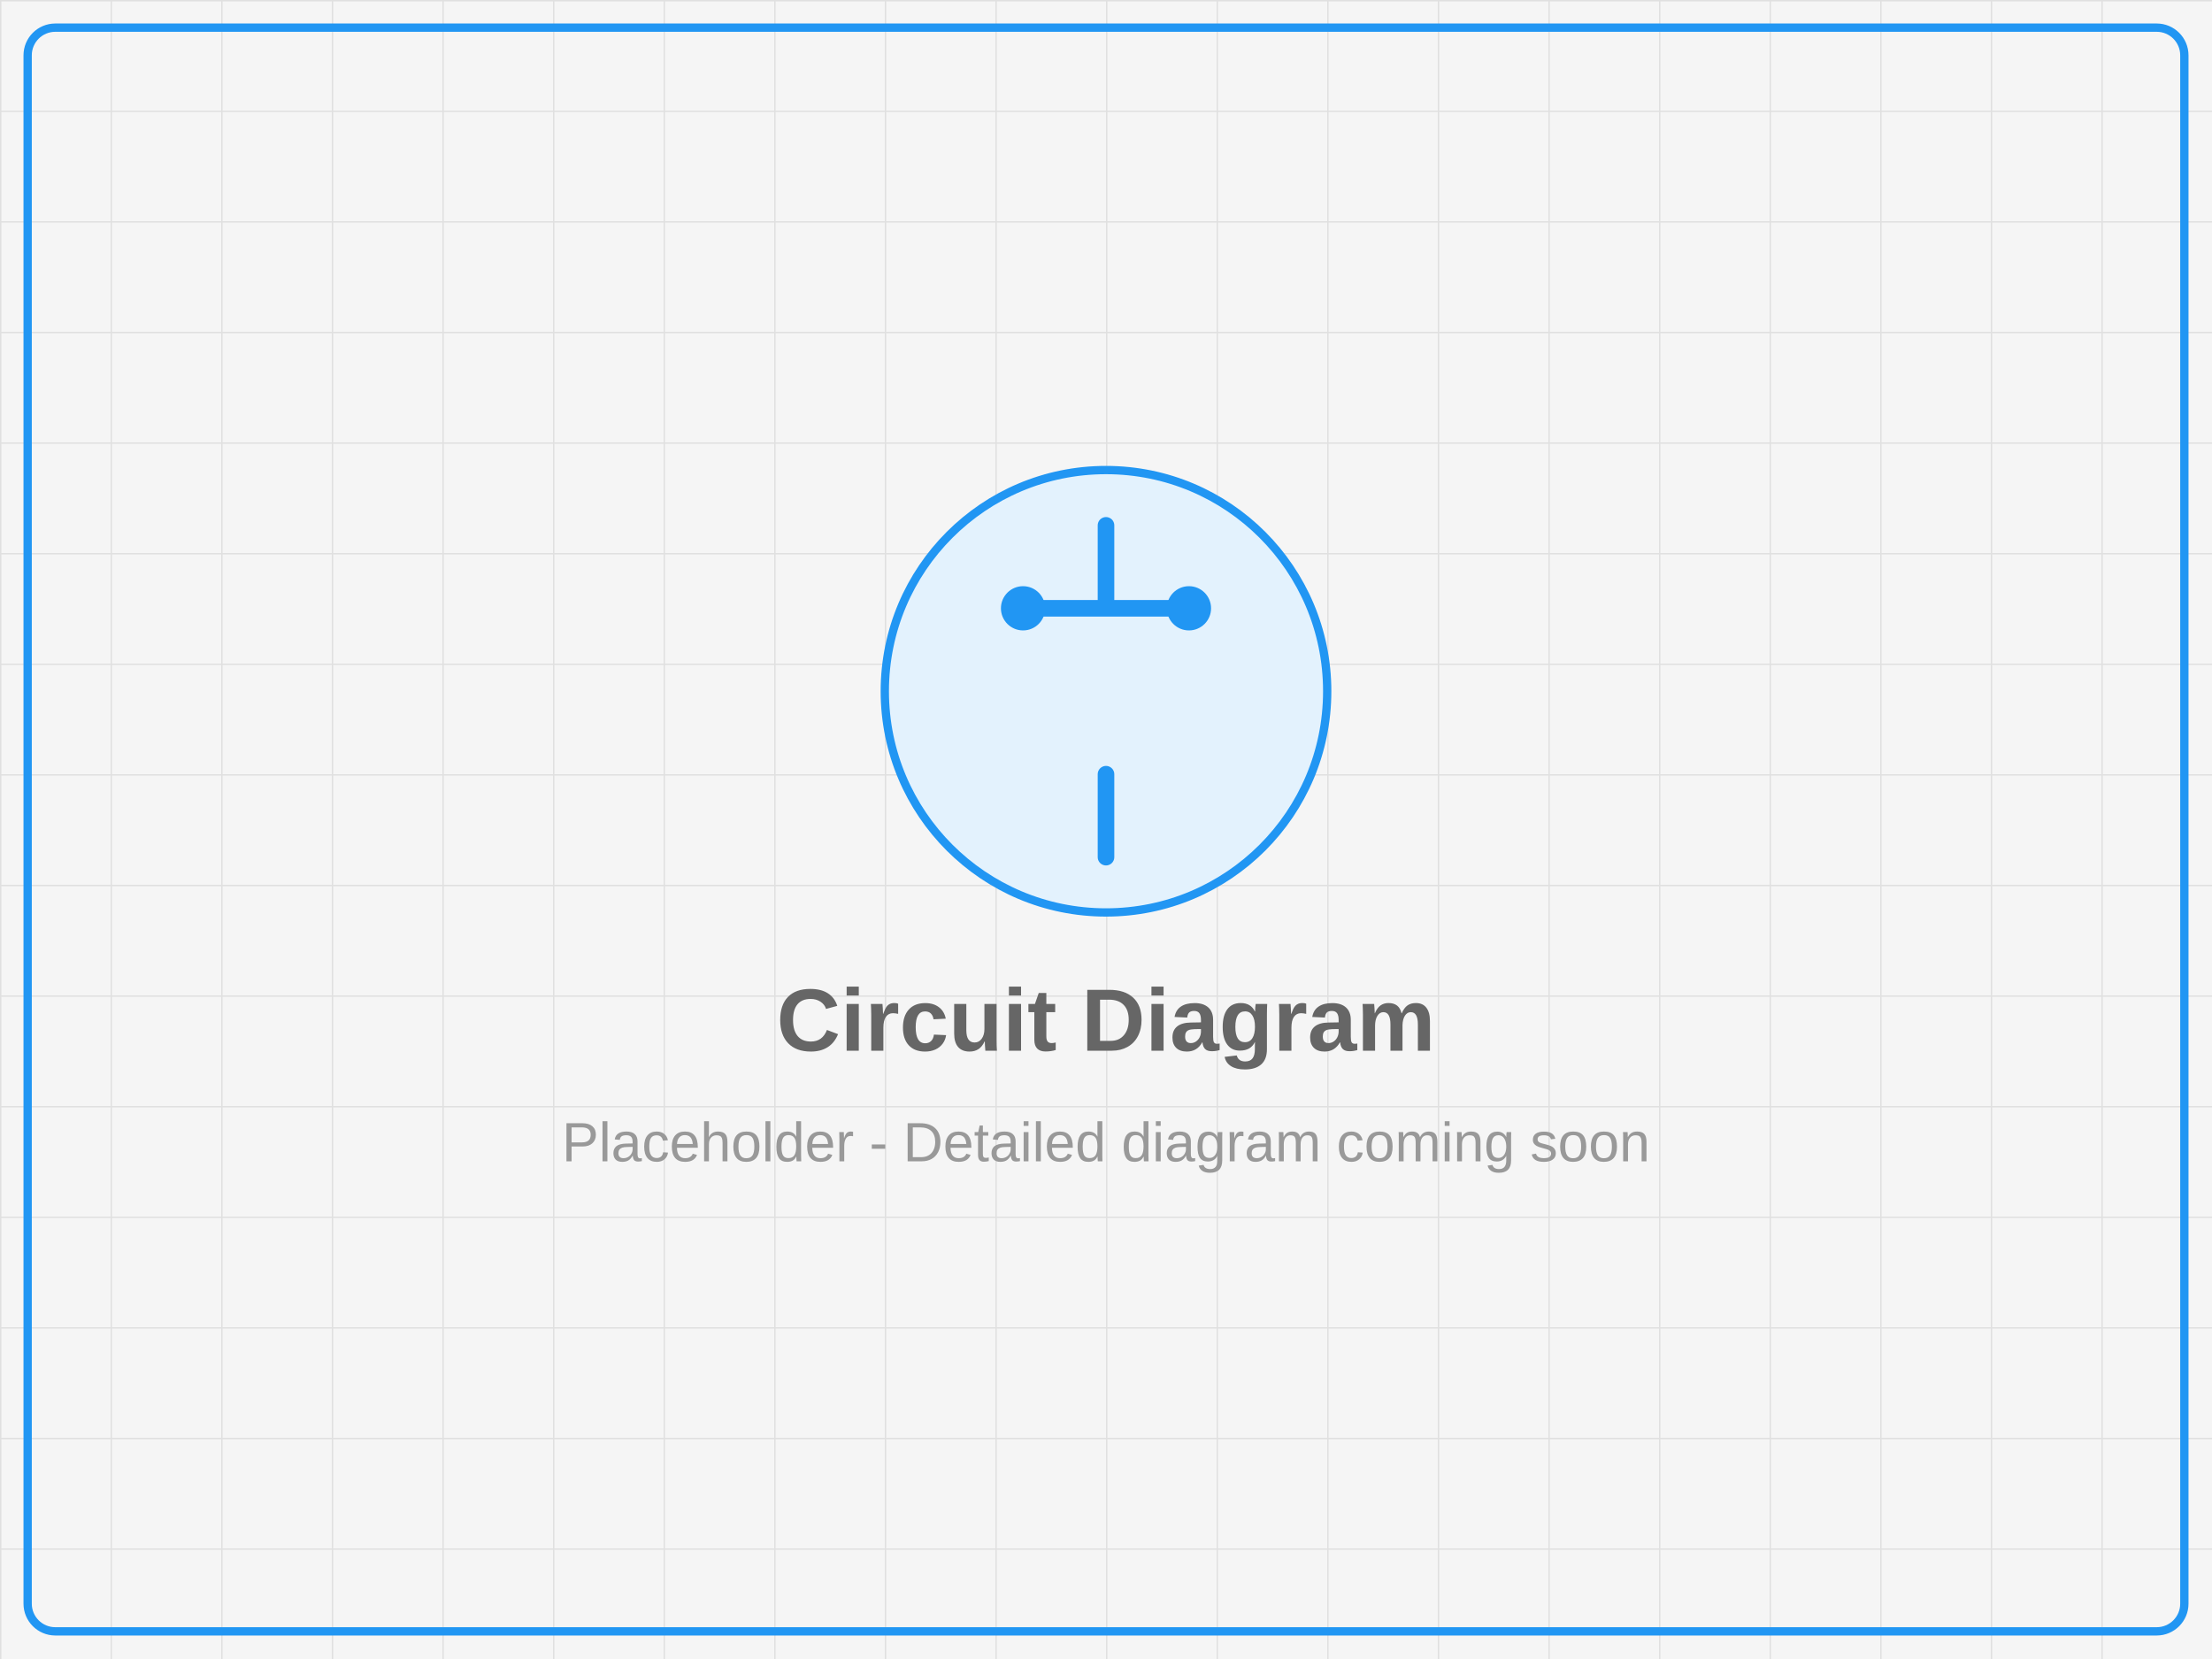
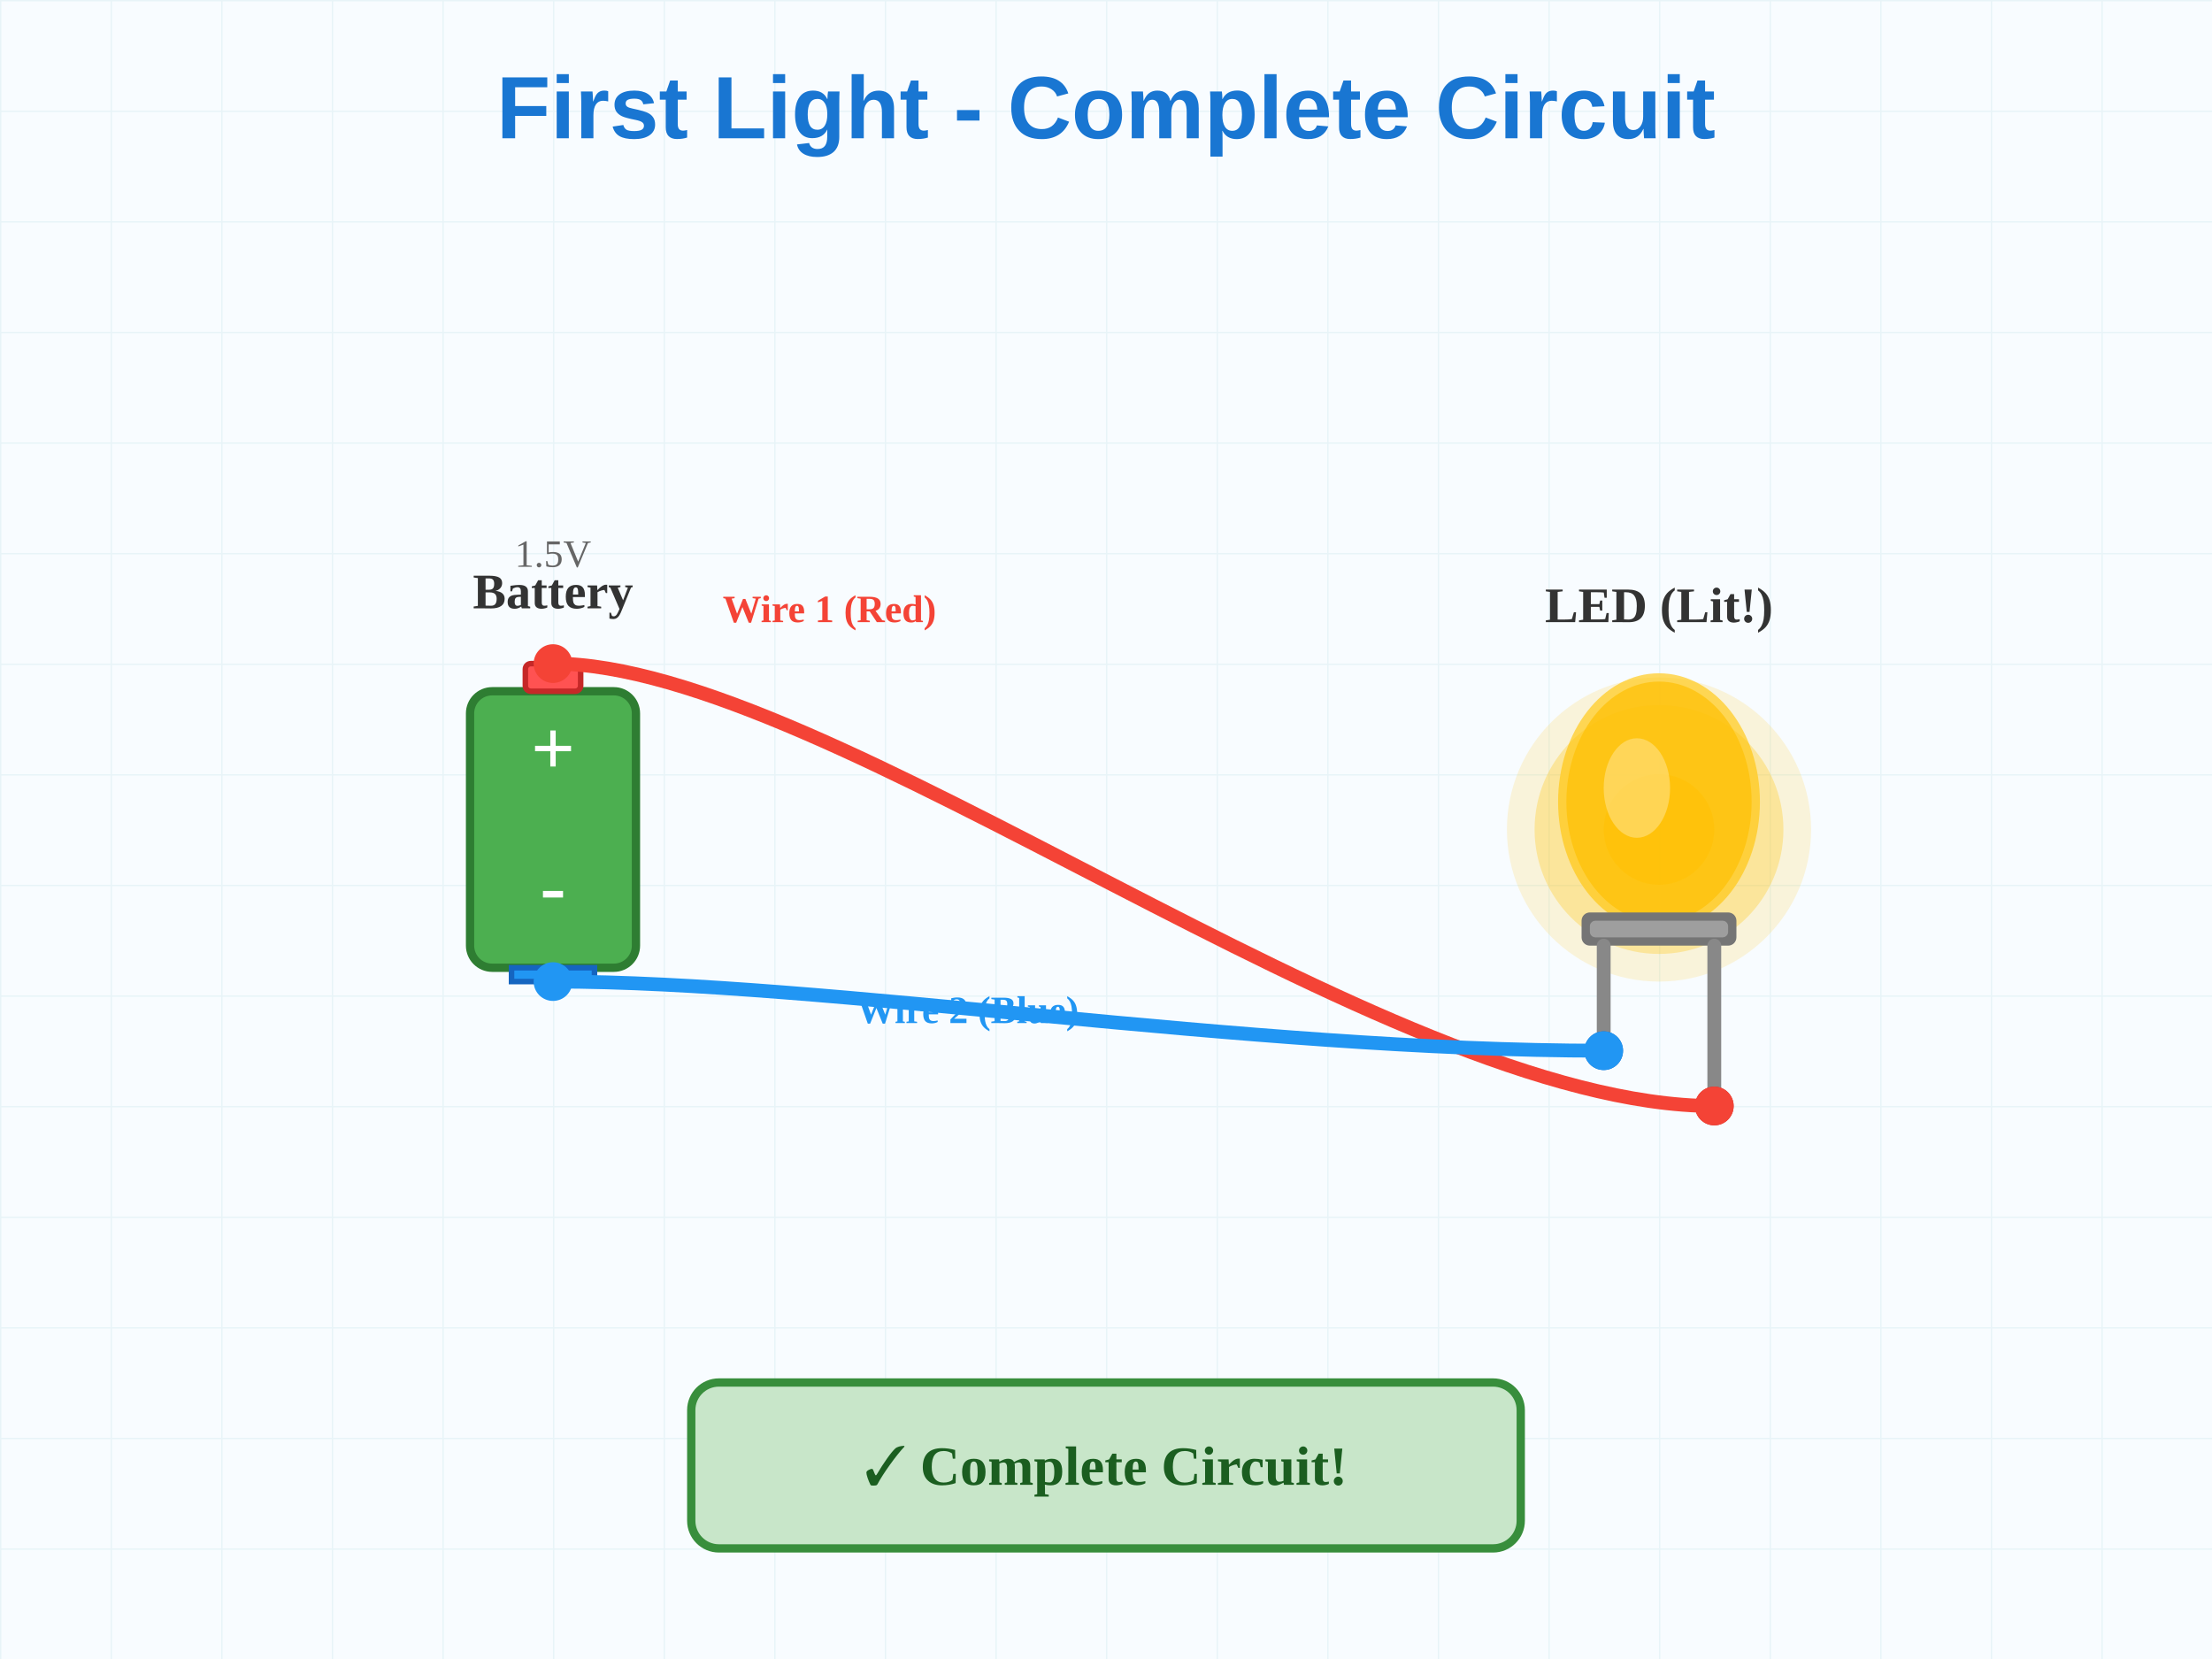
<svg xmlns="http://www.w3.org/2000/svg" width="800" height="600" viewBox="0 0 800 600">
-   <rect width="800" height="600" fill="#f5f5f5" />
+   <rect width="800" height="600" fill="#f8fcff" />
  <defs>
    <pattern id="grid" width="40" height="40" patternUnits="userSpaceOnUse">
-       <path d="M 40 0 L 0 0 0 40" fill="none" stroke="#e0e0e0" stroke-width="1" />
+       <path d="M 40 0 L 0 0 0 40" fill="none" stroke="#e8f4f8" stroke-width="1" />
    </pattern>
  </defs>
  <rect width="800" height="600" fill="url(#grid)" />
-   <rect x="10" y="10" width="780" height="580" fill="none" stroke="#2196F3" stroke-width="3" rx="10" />
-   <circle cx="400" cy="250" r="80" fill="#E3F2FD" stroke="#2196F3" stroke-width="3" />
-   <path d="M 400 190 L 400 220 M 370 220 L 430 220 M 400 280 L 400 310" stroke="#2196F3" stroke-width="6" stroke-linecap="round" />
-   <circle cx="370" cy="220" r="8" fill="#2196F3" />
-   <circle cx="430" cy="220" r="8" fill="#2196F3" />
-   <text x="400" y="380" text-anchor="middle" font-size="32" fill="#666" font-family="Arial, sans-serif" font-weight="bold">
-     Circuit Diagram
-   </text>
-   <text x="400" y="420" text-anchor="middle" font-size="20" fill="#999" font-family="Arial, sans-serif">
-     Placeholder - Detailed diagram coming soon
-   </text>
+   <text x="400" y="50" font-size="32" fill="#1976D2" text-anchor="middle" font-family="Arial, sans-serif" font-weight="bold">First Light - Complete Circuit</text>
+   <g transform="translate(200, 300)">
+     <rect x="-30" y="-50" width="60" height="100" fill="#4CAF50" stroke="#2E7D32" stroke-width="3" rx="8" />
+     <rect x="-10" y="-60" width="20" height="10" fill="#FF5252" stroke="#C62828" stroke-width="2" rx="2" />
+     <rect x="-15" y="50" width="30" height="5" fill="#2196F3" stroke="#1565C0" stroke-width="2" />
+     <text x="0" y="-20" font-size="28" fill="#fff" text-anchor="middle" font-weight="bold">+</text>
+     <text x="0" y="30" font-size="28" fill="#fff" text-anchor="middle" font-weight="bold">-</text>
+     <circle cx="0" cy="-60" r="6" fill="#FF5252" />
+     <circle cx="0" cy="55" r="6" fill="#2196F3" />
+     <text x="0" y="-80" font-size="18" fill="#333" text-anchor="middle" font-weight="bold">Battery</text>
+     <text x="0" y="-95" font-size="14" fill="#666" text-anchor="middle">1.5V</text>
+   </g>
+   <g transform="translate(600, 300)">
+     <ellipse cx="0" cy="-10" rx="35" ry="45" fill="#FFC107" stroke="#FFD54F" stroke-width="3" opacity="0.9" />
+     <circle cx="0" cy="0" r="20" fill="#FFC107" opacity="0.7" />
+     <ellipse cx="-8" cy="-15" rx="12" ry="18" fill="#FFFFFF" opacity="0.5" />
+     <circle cx="0" cy="0" r="45" fill="#FFC107" opacity="0.3" />
+     <circle cx="0" cy="0" r="55" fill="#FFC107" opacity="0.15" />
+     <rect x="-28" y="30" width="56" height="12" fill="#757575" rx="3" />
+     <rect x="-25" y="33" width="50" height="6" fill="#9E9E9E" rx="2" />
+     <line x1="20" y1="42" x2="20" y2="100" stroke="#888" stroke-width="5" stroke-linecap="round" />
+     <circle cx="20" cy="100" r="6" fill="#FF5252" stroke="#C62828" stroke-width="2" />
+     <line x1="-20" y1="42" x2="-20" y2="80" stroke="#888" stroke-width="5" stroke-linecap="round" />
+     <circle cx="-20" cy="80" r="6" fill="#2196F3" stroke="#1565C0" stroke-width="2" />
+     <text x="0" y="-75" font-size="18" fill="#333" text-anchor="middle" font-weight="bold">LED (Lit!)</text>
+   </g>
+   <path d="M 200 240 C 300 240, 500 400, 620 400" fill="none" stroke="#F44336" stroke-width="5" stroke-linecap="round" />
+   <circle cx="200" cy="240" r="7" fill="#F44336" />
+   <circle cx="620" cy="400" r="7" fill="#F44336" />
+   <path d="M 580 380 C 450 380, 300 355, 200 355" fill="none" stroke="#2196F3" stroke-width="5" stroke-linecap="round" />
+   <circle cx="580" cy="380" r="7" fill="#2196F3" />
+   <circle cx="200" cy="355" r="7" fill="#2196F3" />
+   <text x="300" y="225" font-size="14" fill="#F44336" text-anchor="middle" font-weight="bold">Wire 1 (Red)</text>
+   <text x="350" y="370" font-size="14" fill="#2196F3" text-anchor="middle" font-weight="bold">Wire 2 (Blue)</text>
+   <rect x="250" y="500" width="300" height="60" fill="#C8E6C9" stroke="#388E3C" stroke-width="3" rx="10" />
+   <text x="400" y="537" font-size="20" fill="#1B5E20" text-anchor="middle" font-weight="bold">✓ Complete Circuit!</text>
</svg>
